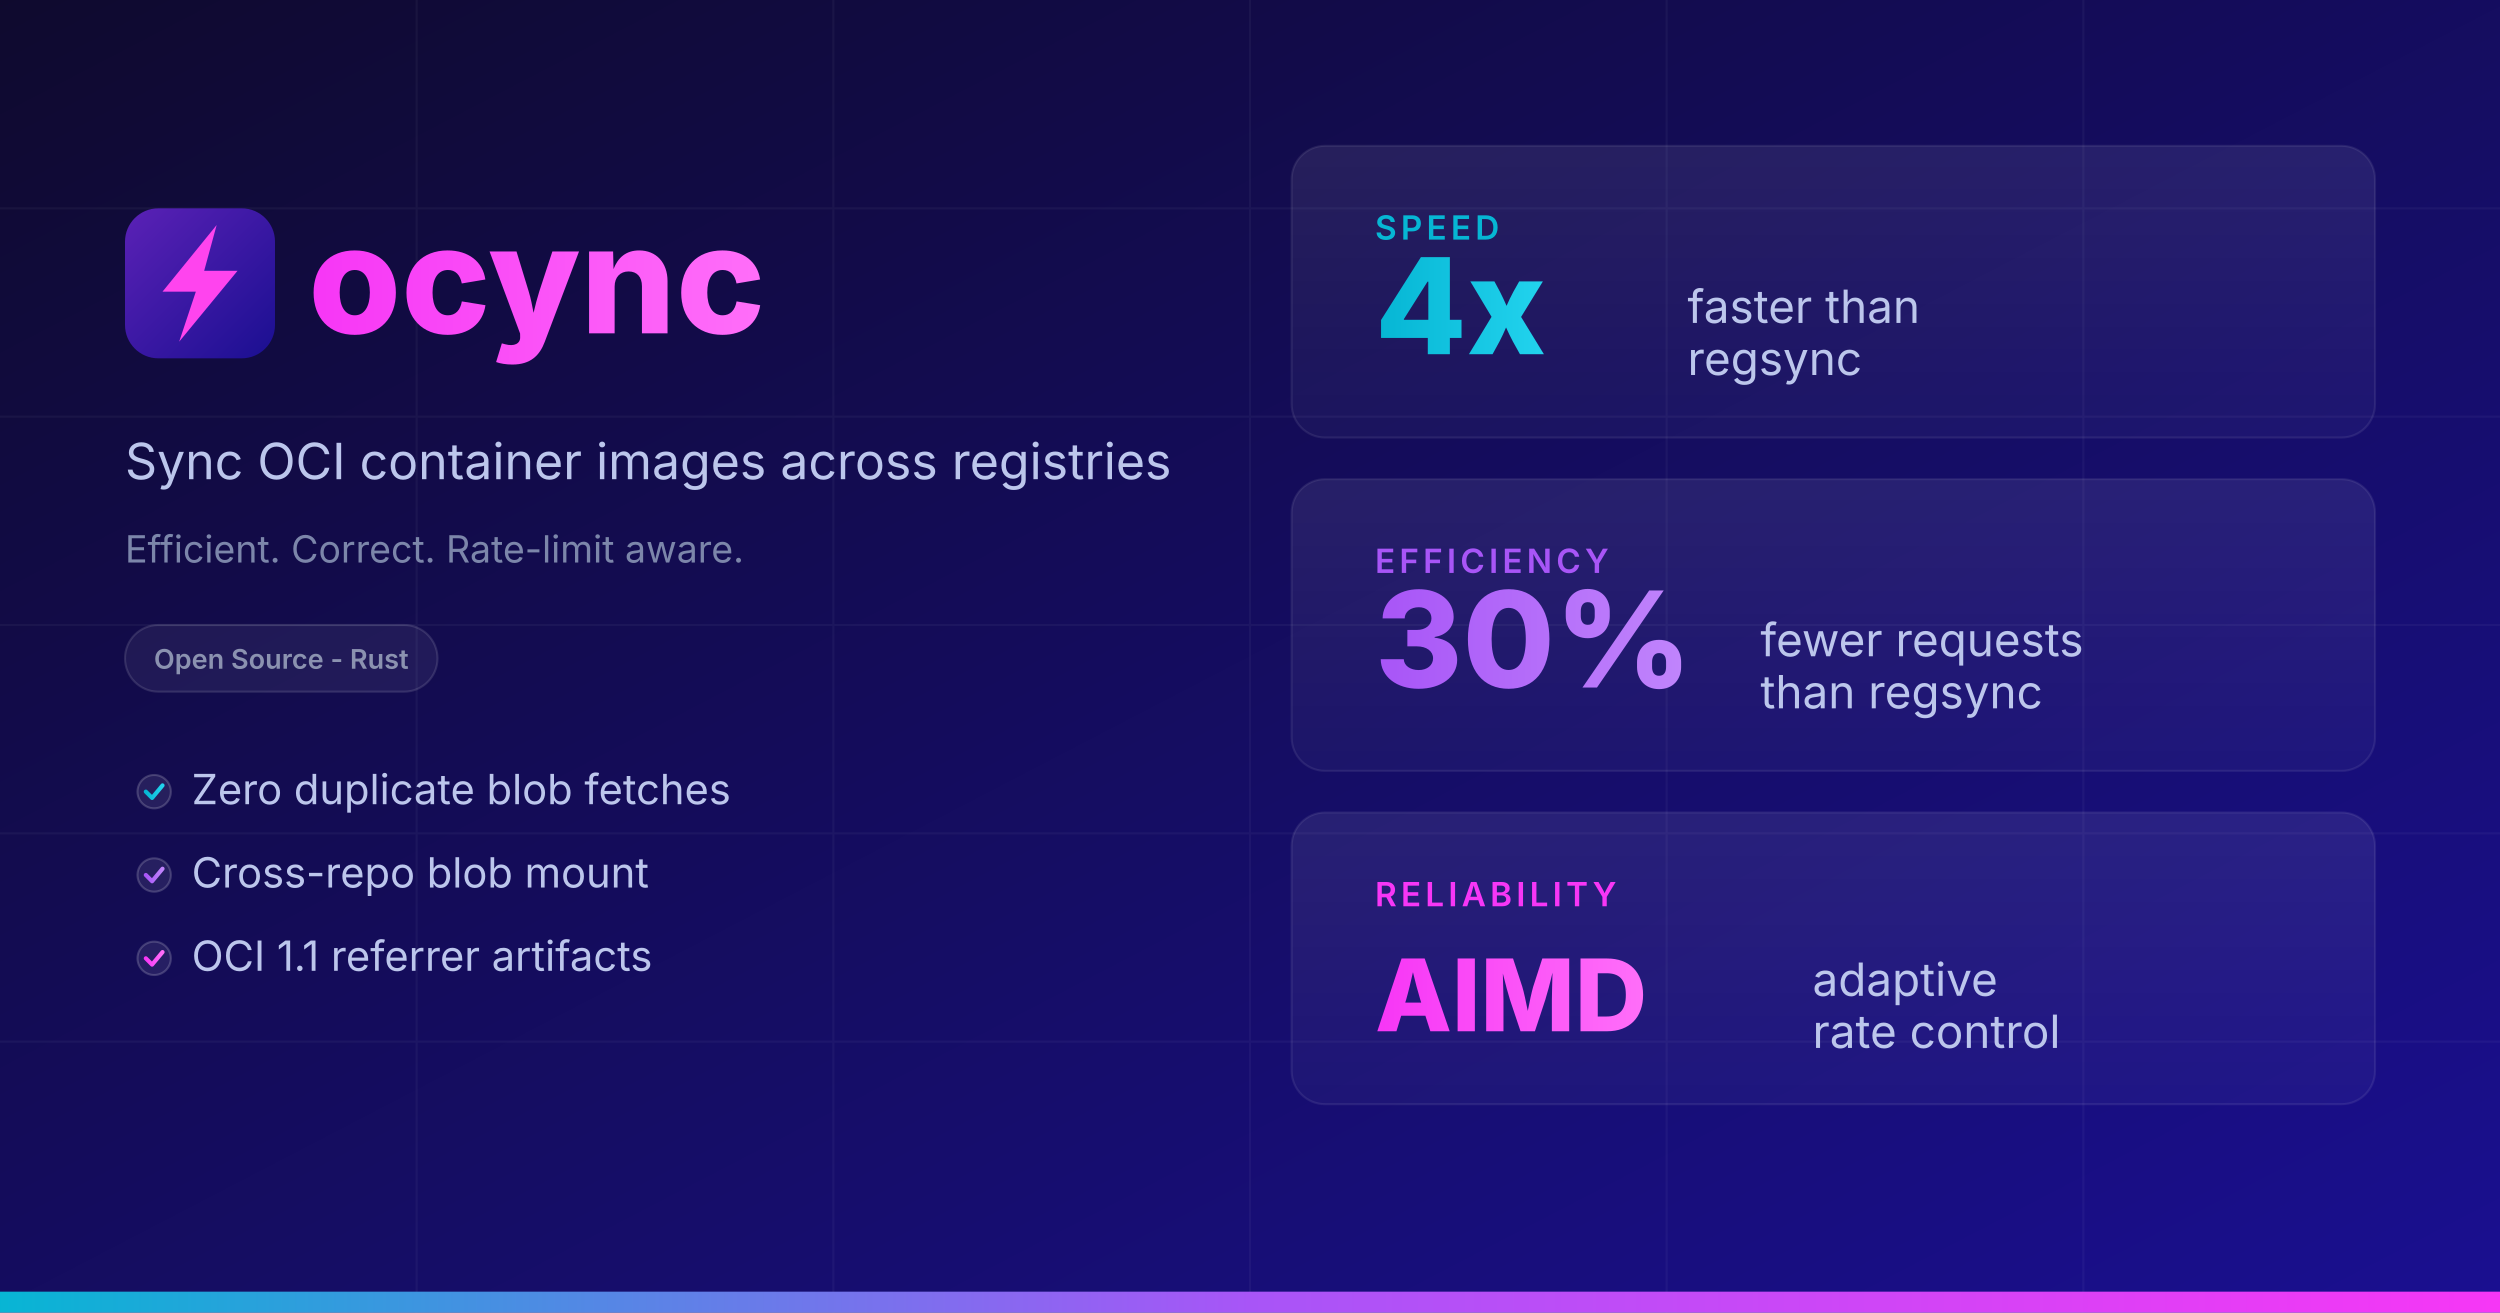
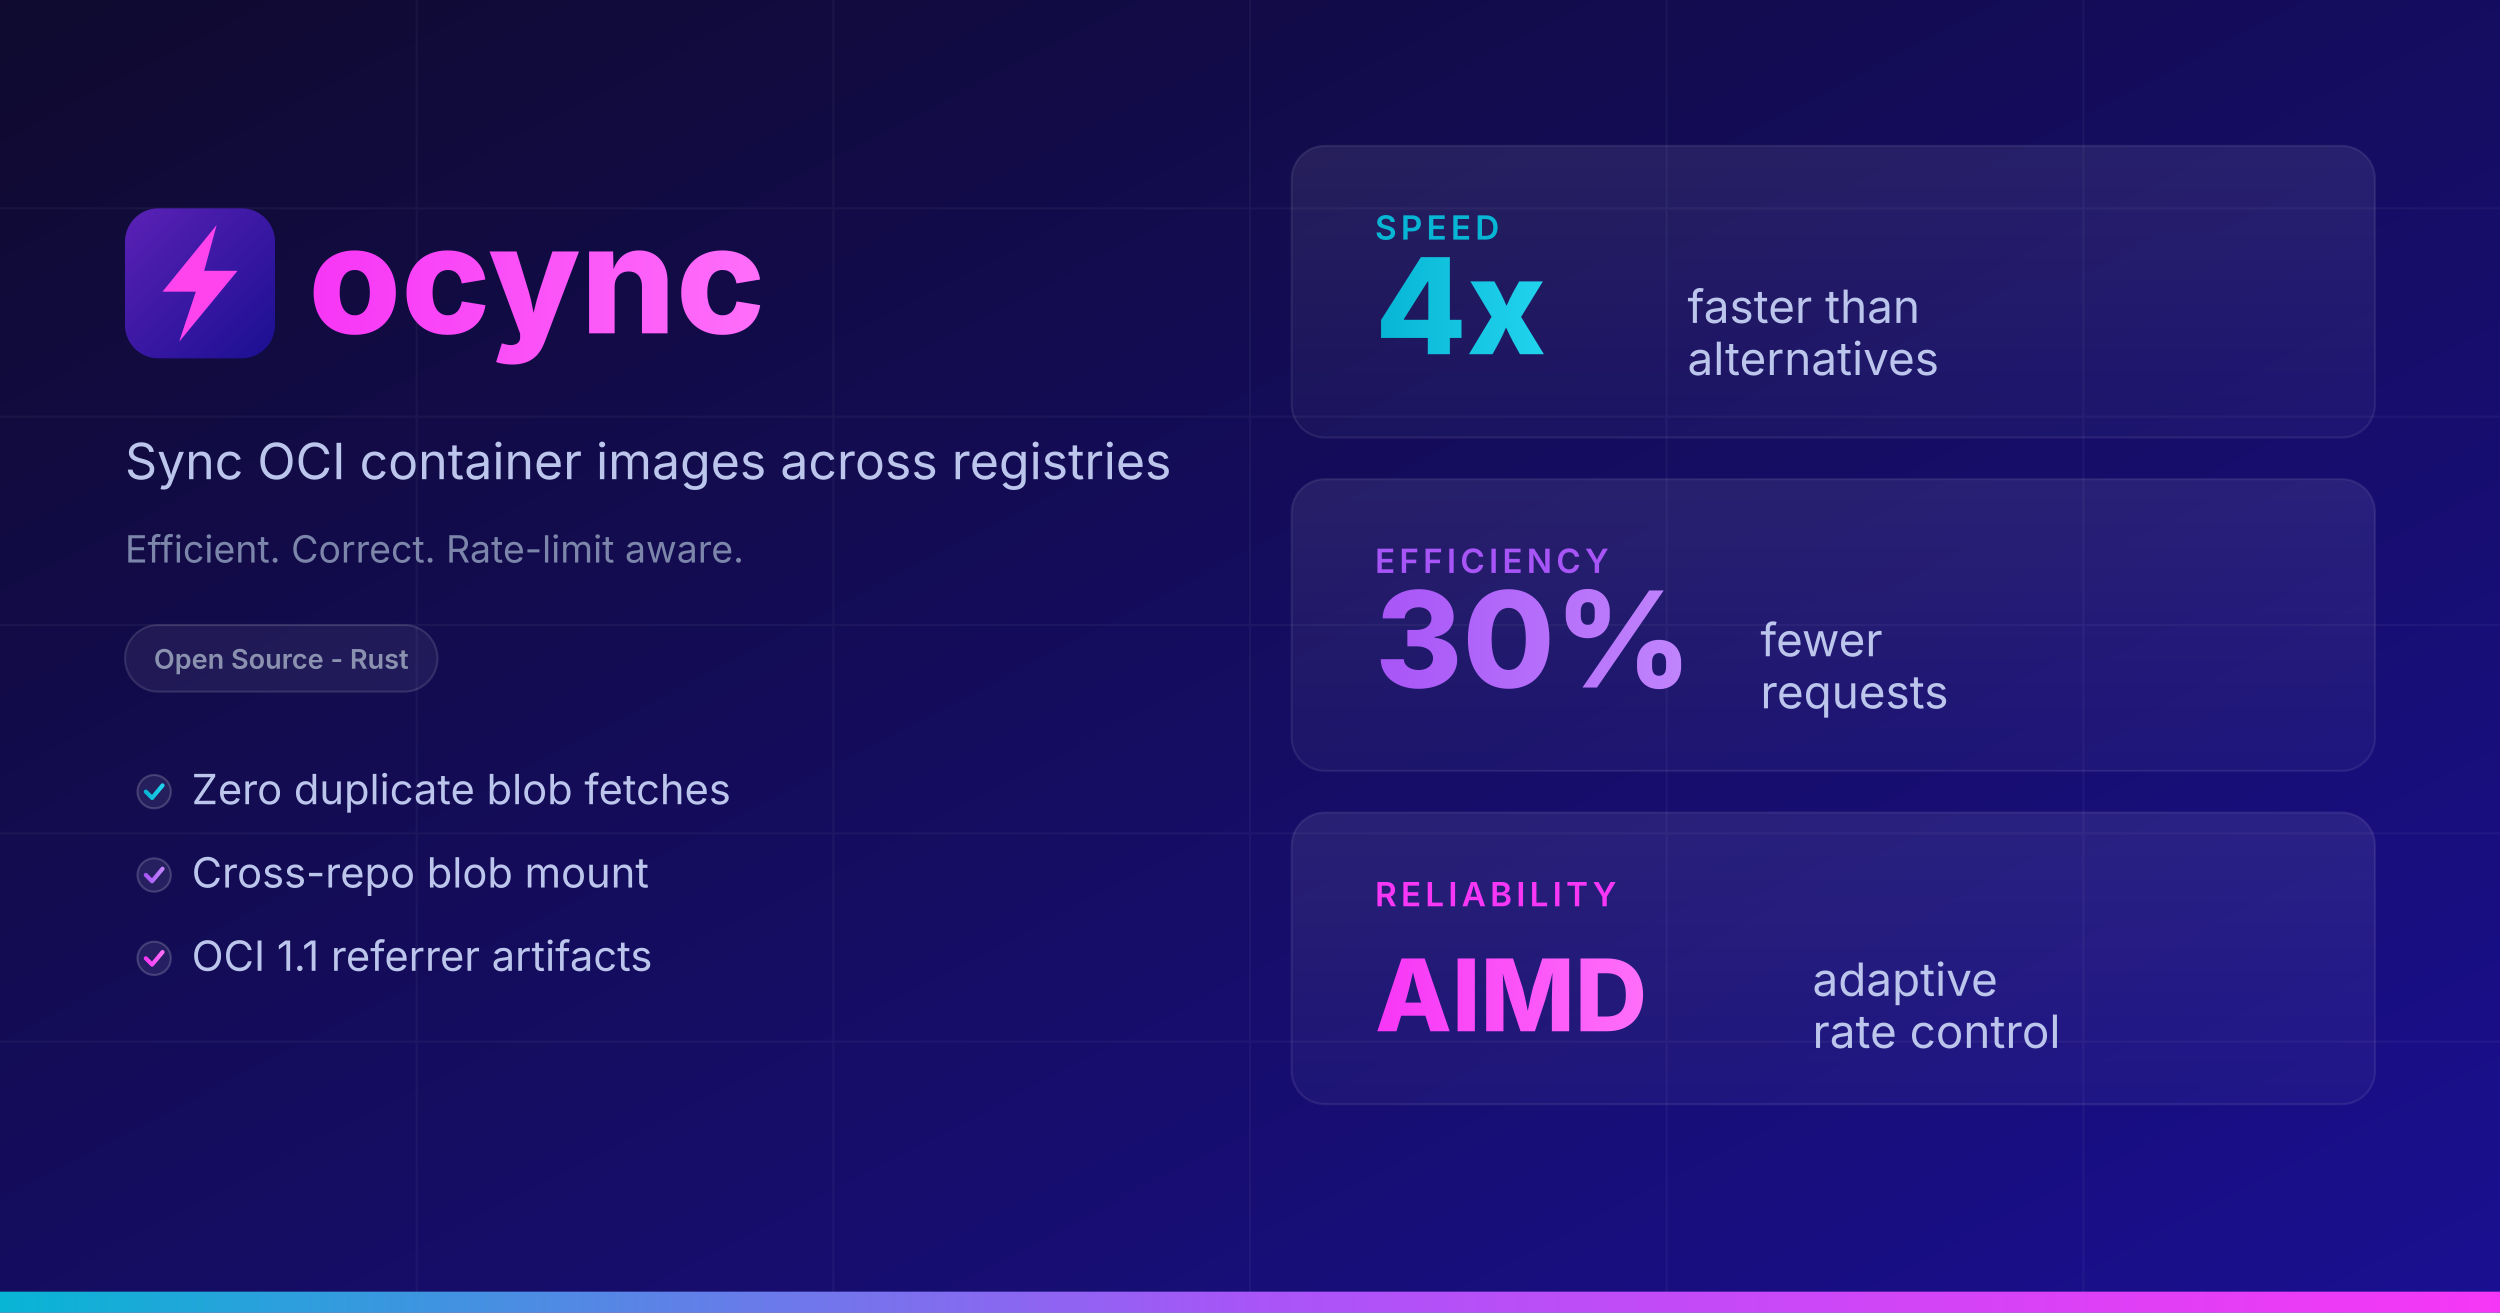
<svg xmlns="http://www.w3.org/2000/svg" width="1200" height="630">
  <defs>
    <linearGradient id="bg" x1="0" y1="0" x2="1" y2="1">
      <stop offset="0%" stop-color="#0f0a2e" />
      <stop offset="100%" stop-color="#1a0f91" />
    </linearGradient>
    <linearGradient id="logobg" x1="0" y1="0" x2="1" y2="1">
      <stop offset="0%" stop-color="#5b21b6" />
      <stop offset="100%" stop-color="#1a0f91" />
    </linearGradient>
    <linearGradient id="accent" x1="0" y1="0" x2="1" y2="0">
      <stop offset="0%" stop-color="#06b6d4" />
      <stop offset="50%" stop-color="#a855f7" />
      <stop offset="100%" stop-color="#F736F6" />
    </linearGradient>
    <linearGradient id="stat-bg" x1="0" y1="0" x2="0" y2="1">
      <stop offset="0%" stop-color="#ffffff" stop-opacity="0.08" />
      <stop offset="100%" stop-color="#ffffff" stop-opacity="0.03" />
    </linearGradient>
    <linearGradient id="pink-grad" x1="0" y1="0" x2="1" y2="0">
      <stop offset="0%" stop-color="#F736F6" />
      <stop offset="100%" stop-color="#ff6ef9" />
    </linearGradient>
    <linearGradient id="cyan-grad" x1="0" y1="0" x2="1" y2="0">
      <stop offset="0%" stop-color="#06b6d4" />
      <stop offset="100%" stop-color="#22d3ee" />
    </linearGradient>
    <linearGradient id="purple-grad" x1="0" y1="0" x2="1" y2="0">
      <stop offset="0%" stop-color="#a855f7" />
      <stop offset="100%" stop-color="#c084fc" />
    </linearGradient>
  </defs>
  <rect width="1200" height="630" fill="url(#bg)" />
  <g opacity="0.04" stroke="#ffffff" stroke-width="1">
    <line x1="0" y1="100" x2="1200" y2="100" />
    <line x1="0" y1="200" x2="1200" y2="200" />
    <line x1="0" y1="300" x2="1200" y2="300" />
    <line x1="0" y1="400" x2="1200" y2="400" />
    <line x1="0" y1="500" x2="1200" y2="500" />
    <line x1="200" y1="0" x2="200" y2="630" />
    <line x1="400" y1="0" x2="400" y2="630" />
    <line x1="600" y1="0" x2="600" y2="630" />
    <line x1="800" y1="0" x2="800" y2="630" />
    <line x1="1000" y1="0" x2="1000" y2="630" />
  </g>
  <rect x="60" y="100" width="72" height="72" rx="16" fill="url(#logobg)" />
  <path d="M104 108L78 140h16L86 164L114 130h-16L104 108z" fill="#ff44ee" />
  <text x="148" y="160" font-family="system-ui, -apple-system, 'Segoe UI', sans-serif" font-size="72" font-weight="800" fill="url(#pink-grad)">ocync</text>
  <text x="60" y="230" font-family="system-ui, -apple-system, 'Segoe UI', sans-serif" font-size="24" fill="#bcc6ec">Sync OCI container images across registries</text>
  <text x="60" y="270" font-family="system-ui, -apple-system, 'Segoe UI', sans-serif" font-size="18" fill="#7c86aa">Efficient. Correct. Rate-limit aware.</text>
  <rect x="60" y="300" width="150" height="32" rx="16" fill="#ffffff" fill-opacity="0.06" stroke="#ffffff" stroke-opacity="0.12" stroke-width="1" />
  <text x="135" y="321" text-anchor="middle" font-family="system-ui, -apple-system, 'Segoe UI', sans-serif" font-size="13" font-weight="600" fill="#8b92b0">Open Source - Rust</text>
  <circle cx="74" cy="380" r="8" fill="#ffffff" fill-opacity="0.08" stroke="#ffffff" stroke-opacity="0.18" />
  <path d="M70 380 L73 383 L78 377" stroke="url(#cyan-grad)" stroke-width="2" stroke-linecap="round" stroke-linejoin="round" fill="none" />
  <text x="92" y="386" font-family="system-ui, -apple-system, 'Segoe UI', sans-serif" font-size="20" fill="#bcc6ec">Zero duplicate blob fetches</text>
  <circle cx="74" cy="420" r="8" fill="#ffffff" fill-opacity="0.08" stroke="#ffffff" stroke-opacity="0.18" />
  <path d="M70 420 L73 423 L78 417" stroke="url(#purple-grad)" stroke-width="2" stroke-linecap="round" stroke-linejoin="round" fill="none" />
  <text x="92" y="426" font-family="system-ui, -apple-system, 'Segoe UI', sans-serif" font-size="20" fill="#bcc6ec">Cross-repo blob mount</text>
  <circle cx="74" cy="460" r="8" fill="#ffffff" fill-opacity="0.08" stroke="#ffffff" stroke-opacity="0.18" />
  <path d="M70 460 L73 463 L78 457" stroke="url(#pink-grad)" stroke-width="2" stroke-linecap="round" stroke-linejoin="round" fill="none" />
  <text x="92" y="466" font-family="system-ui, -apple-system, 'Segoe UI', sans-serif" font-size="20" fill="#bcc6ec">OCI 1.1 referrer artifacts</text>
  <rect x="620" y="70" width="520" height="140" rx="16" fill="url(#stat-bg)" stroke="#ffffff" stroke-opacity="0.08" stroke-width="1" />
  <text x="660" y="115" font-family="system-ui, -apple-system, 'Segoe UI', sans-serif" font-size="16" font-weight="600" fill="#06b6d4" letter-spacing="2">SPEED</text>
  <text x="660" y="170" font-family="system-ui, -apple-system, 'Segoe UI', sans-serif" font-size="64" font-weight="800" fill="url(#cyan-grad)">4x</text>
  <text x="810" y="155" font-family="system-ui, -apple-system, 'Segoe UI', sans-serif" font-size="22" fill="#bcc6ec">faster than</text>
-   <text x="810" y="180" font-family="system-ui, -apple-system, 'Segoe UI', sans-serif" font-size="22" fill="#bcc6ec">regsync</text>
+   <text x="810" y="180" font-family="system-ui, -apple-system, 'Segoe UI', sans-serif" font-size="22" fill="#bcc6ec">alternatives</text>
  <rect x="620" y="230" width="520" height="140" rx="16" fill="url(#stat-bg)" stroke="#ffffff" stroke-opacity="0.08" stroke-width="1" />
  <text x="660" y="275" font-family="system-ui, -apple-system, 'Segoe UI', sans-serif" font-size="16" font-weight="600" fill="#a855f7" letter-spacing="2">EFFICIENCY</text>
  <text x="660" y="330" font-family="system-ui, -apple-system, 'Segoe UI', sans-serif" font-size="64" font-weight="800" fill="url(#purple-grad)">30%</text>
-   <text x="845" y="315" font-family="system-ui, -apple-system, 'Segoe UI', sans-serif" font-size="22" fill="#bcc6ec">fewer requests</text>
-   <text x="845" y="340" font-family="system-ui, -apple-system, 'Segoe UI', sans-serif" font-size="22" fill="#bcc6ec">than regsync</text>
+   <text x="845" y="315" font-family="system-ui, -apple-system, 'Segoe UI', sans-serif" font-size="22" fill="#bcc6ec">fewer</text>
+   <text x="845" y="340" font-family="system-ui, -apple-system, 'Segoe UI', sans-serif" font-size="22" fill="#bcc6ec">requests</text>
  <rect x="620" y="390" width="520" height="140" rx="16" fill="url(#stat-bg)" stroke="#ffffff" stroke-opacity="0.08" stroke-width="1" />
  <text x="660" y="435" font-family="system-ui, -apple-system, 'Segoe UI', sans-serif" font-size="16" font-weight="600" fill="#F736F6" letter-spacing="2">RELIABILITY</text>
  <text x="660" y="495" font-family="system-ui, -apple-system, 'Segoe UI', sans-serif" font-size="48" font-weight="800" fill="url(#pink-grad)">AIMD</text>
  <text x="870" y="478" font-family="system-ui, -apple-system, 'Segoe UI', sans-serif" font-size="22" fill="#bcc6ec">adaptive</text>
  <text x="870" y="503" font-family="system-ui, -apple-system, 'Segoe UI', sans-serif" font-size="22" fill="#bcc6ec">rate control</text>
  <rect x="0" y="620" width="1200" height="10" fill="url(#accent)" />
</svg>
